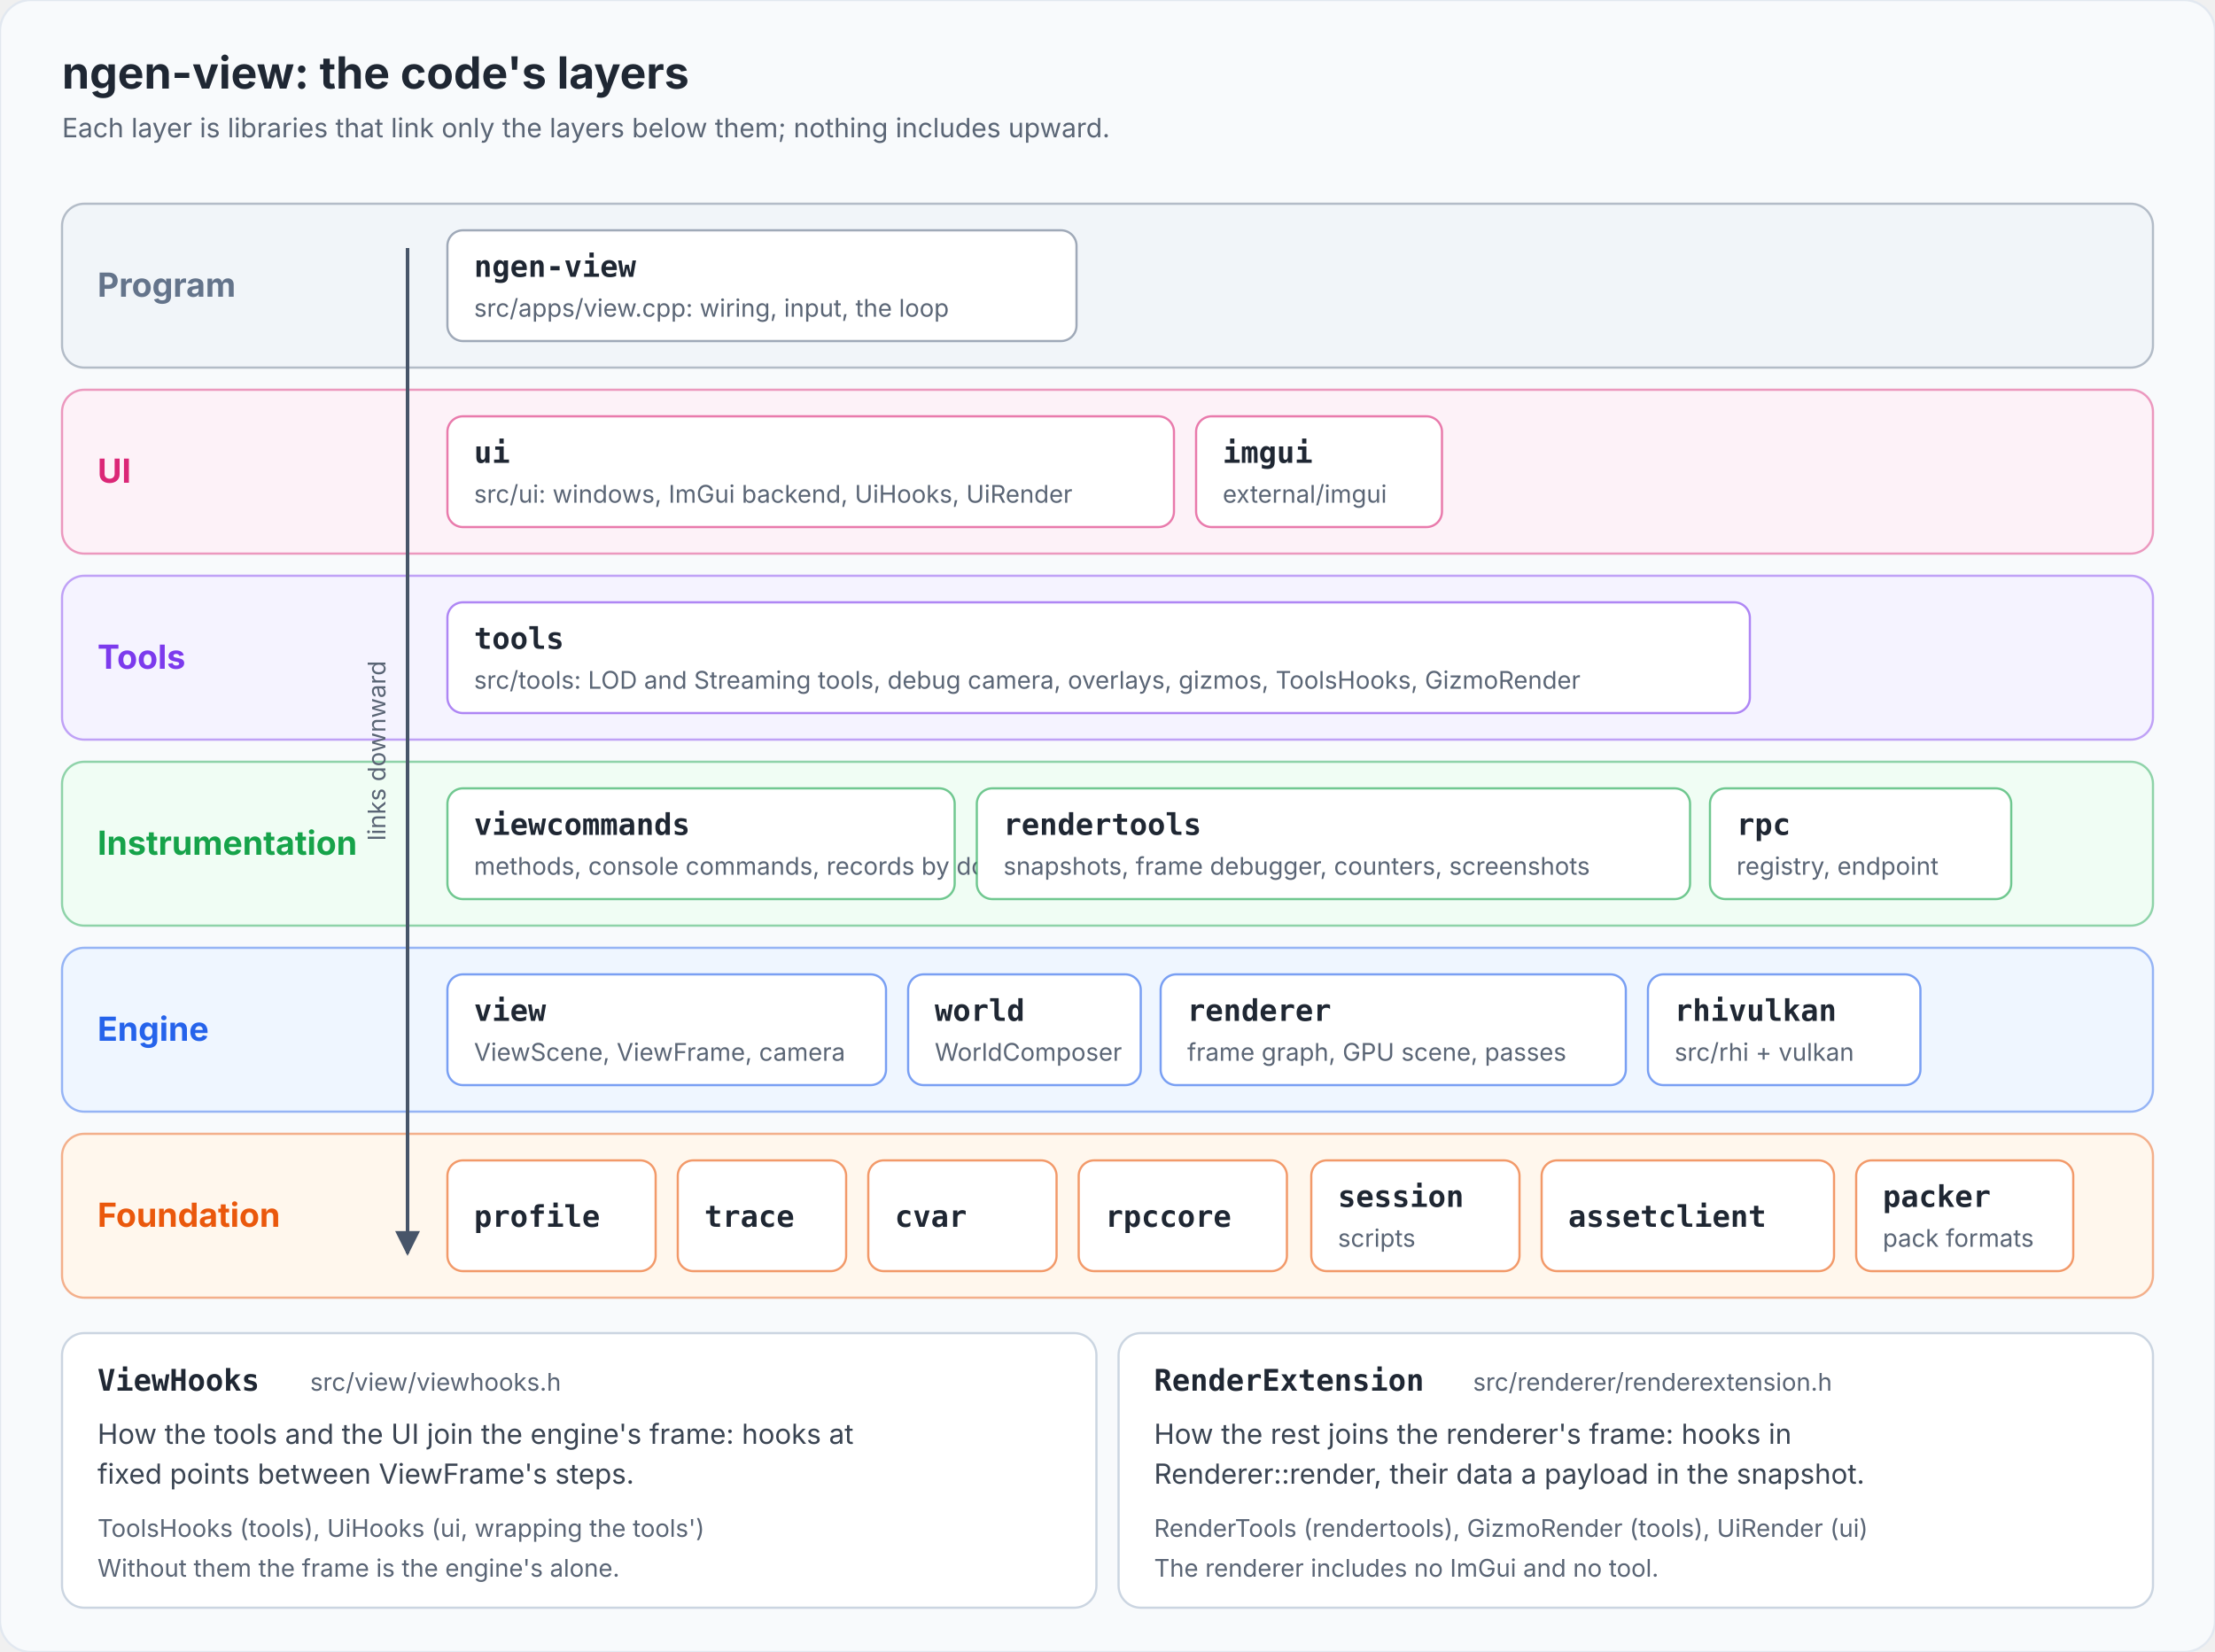
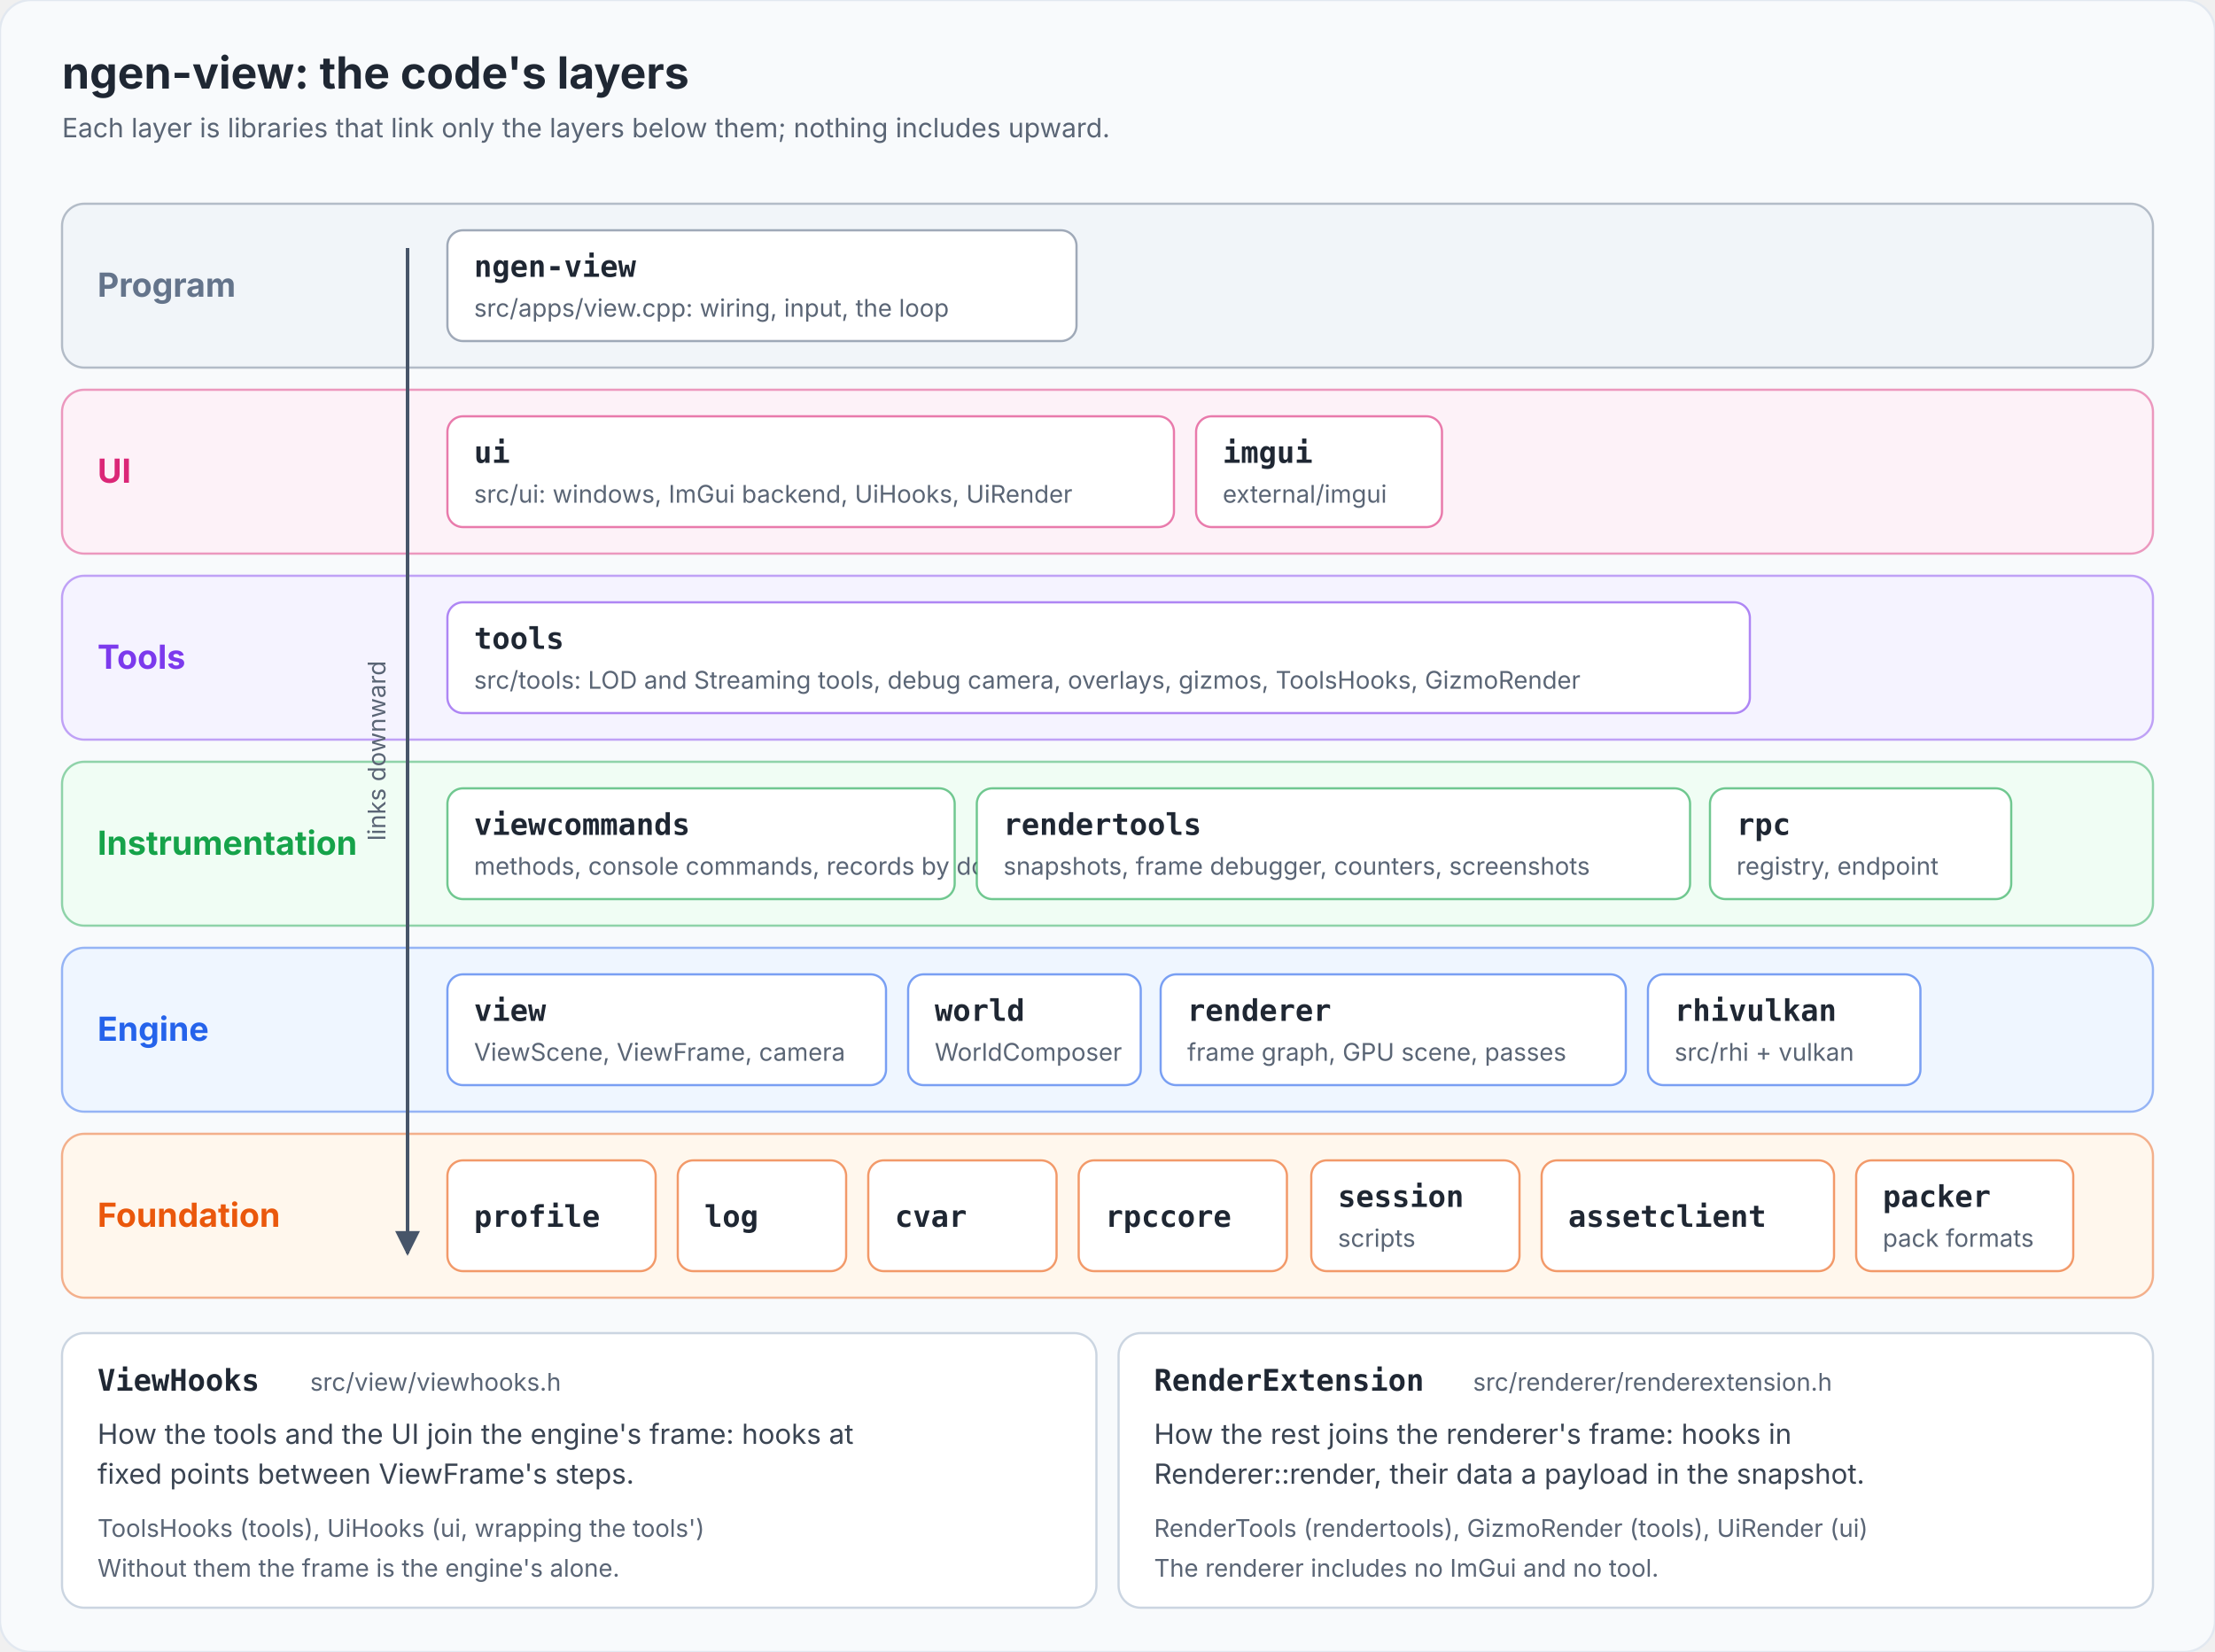
<svg xmlns="http://www.w3.org/2000/svg" width="1000" height="746" viewBox="0 0 1000 746" font-family="Inter, Segoe UI, Helvetica, Arial, sans-serif">
  <style>
    .title { font-size: 20px; font-weight: 700; fill: #1f2733; }
    .layer { font-size: 15px; font-weight: 700; }
    .lib { font-size: 13.5px; font-weight: 700; fill: #1f2733; font-family: JetBrains Mono, Consolas, Menlo, monospace; }
    .s { font-size: 11px; fill: #5a6575; }
    .t { font-size: 12.5px; fill: #3a4452; }
  </style>
  <defs>
    <marker id="arrow" viewBox="0 0 10 10" refX="9" refY="5" markerWidth="7" markerHeight="7" orient="auto">
      <path d="M0,0 L10,5 L0,10 z" fill="#475569" />
    </marker>
  </defs>
  <rect x="0" y="0" width="1000" height="746" rx="14" fill="#f8fafc" stroke="#e2e8f0" />
  <text x="28" y="40" class="title">ngen-view: the code's layers</text>
  <text x="28" y="62" class="s" style="font-size:12px">Each layer is libraries that link only the layers below them; nothing includes upward.</text>
  <rect x="28" y="92" width="944" height="74" rx="10" fill="#f1f5f9" stroke="#64748b" stroke-opacity="0.45" />
  <text x="44" y="134.0" class="layer" fill="#64748b">Program</text>
  <rect x="202" y="104" width="284" height="50" rx="7" fill="#ffffff" stroke="#64748b" stroke-opacity="0.6" />
  <text x="214" y="125" class="lib">ngen-view</text>
  <text x="214" y="143" class="s">src/apps/view.cpp: wiring, input, the loop</text>
  <rect x="28" y="176" width="944" height="74" rx="10" fill="#fdf2f8" stroke="#db2777" stroke-opacity="0.45" />
  <text x="44" y="218.0" class="layer" fill="#db2777">UI</text>
  <rect x="202" y="188" width="328" height="50" rx="7" fill="#ffffff" stroke="#db2777" stroke-opacity="0.6" />
  <text x="214" y="209" class="lib">ui</text>
  <text x="214" y="227" class="s">src/ui: windows, ImGui backend, UiHooks, UiRender</text>
  <rect x="540" y="188" width="111" height="50" rx="7" fill="#ffffff" stroke="#db2777" stroke-opacity="0.6" />
  <text x="552" y="209" class="lib">imgui</text>
  <text x="552" y="227" class="s">external/imgui</text>
  <rect x="28" y="260" width="944" height="74" rx="10" fill="#f5f3ff" stroke="#7c3aed" stroke-opacity="0.45" />
  <text x="44" y="302.0" class="layer" fill="#7c3aed">Tools</text>
  <rect x="202" y="272" width="588" height="50" rx="7" fill="#ffffff" stroke="#7c3aed" stroke-opacity="0.6" />
  <text x="214" y="293" class="lib">tools</text>
  <text x="214" y="311" class="s">src/tools: LOD and Streaming tools, debug camera, overlays, gizmos, ToolsHooks, GizmoRender</text>
  <rect x="28" y="344" width="944" height="74" rx="10" fill="#f0fdf4" stroke="#16a34a" stroke-opacity="0.45" />
  <text x="44" y="386.0" class="layer" fill="#16a34a">Instrumentation</text>
  <rect x="202" y="356" width="229" height="50" rx="7" fill="#ffffff" stroke="#16a34a" stroke-opacity="0.6" />
  <text x="214" y="377" class="lib">viewcommands</text>
  <text x="214" y="395" class="s">methods, console commands, records by domain</text>
  <rect x="441" y="356" width="322" height="50" rx="7" fill="#ffffff" stroke="#16a34a" stroke-opacity="0.6" />
  <text x="453" y="377" class="lib">rendertools</text>
  <text x="453" y="395" class="s">snapshots, frame debugger, counters, screenshots</text>
  <rect x="772" y="356" width="136" height="50" rx="7" fill="#ffffff" stroke="#16a34a" stroke-opacity="0.6" />
  <text x="784" y="377" class="lib">rpc</text>
  <text x="784" y="395" class="s">registry, endpoint</text>
  <rect x="28" y="428" width="944" height="74" rx="10" fill="#eff6ff" stroke="#2563eb" stroke-opacity="0.45" />
  <text x="44" y="470.0" class="layer" fill="#2563eb">Engine</text>
  <rect x="202" y="440" width="198" height="50" rx="7" fill="#ffffff" stroke="#2563eb" stroke-opacity="0.6" />
  <text x="214" y="461" class="lib">view</text>
  <text x="214" y="479" class="s">ViewScene, ViewFrame, camera</text>
  <rect x="410" y="440" width="105" height="50" rx="7" fill="#ffffff" stroke="#2563eb" stroke-opacity="0.6" />
  <text x="422" y="461" class="lib">world</text>
  <text x="422" y="479" class="s">WorldComposer</text>
  <rect x="524" y="440" width="210" height="50" rx="7" fill="#ffffff" stroke="#2563eb" stroke-opacity="0.6" />
  <text x="536" y="461" class="lib">renderer</text>
  <text x="536" y="479" class="s">frame graph, GPU scene, passes</text>
  <rect x="744" y="440" width="123" height="50" rx="7" fill="#ffffff" stroke="#2563eb" stroke-opacity="0.6" />
  <text x="756" y="461" class="lib">rhivulkan</text>
  <text x="756" y="479" class="s">src/rhi + vulkan</text>
  <rect x="28" y="512" width="944" height="74" rx="10" fill="#fff7ed" stroke="#ea580c" stroke-opacity="0.45" />
  <text x="44" y="554.0" class="layer" fill="#ea580c">Foundation</text>
  <rect x="202" y="524" width="94" height="50" rx="7" fill="#ffffff" stroke="#ea580c" stroke-opacity="0.6" />
  <text x="214" y="554.0" class="lib">profile</text>
  <rect x="306" y="524" width="76" height="50" rx="7" fill="#ffffff" stroke="#ea580c" stroke-opacity="0.6" />
-   <text x="318" y="554.0" class="lib">trace</text>
+   <text x="318" y="554.0" class="lib">log</text>
  <rect x="392" y="524" width="85" height="50" rx="7" fill="#ffffff" stroke="#ea580c" stroke-opacity="0.6" />
  <text x="404" y="554.0" class="lib">cvar</text>
  <rect x="487" y="524" width="94" height="50" rx="7" fill="#ffffff" stroke="#ea580c" stroke-opacity="0.6" />
  <text x="499" y="554.0" class="lib">rpccore</text>
  <rect x="592" y="524" width="94" height="50" rx="7" fill="#ffffff" stroke="#ea580c" stroke-opacity="0.6" />
  <text x="604" y="545" class="lib">session</text>
  <text x="604" y="563" class="s">scripts</text>
  <rect x="696" y="524" width="132" height="50" rx="7" fill="#ffffff" stroke="#ea580c" stroke-opacity="0.6" />
  <text x="708" y="554.0" class="lib">assetclient</text>
  <rect x="838" y="524" width="98" height="50" rx="7" fill="#ffffff" stroke="#ea580c" stroke-opacity="0.6" />
  <text x="850" y="545" class="lib">packer</text>
  <text x="850" y="563" class="s">pack formats</text>
  <line x1="184" y1="112" x2="184" y2="566" stroke="#475569" stroke-width="1.6" marker-end="url(#arrow)" />
  <text x="180" y="339" class="s" transform="rotate(-90 180 339)" text-anchor="middle" dy="-6">links downward</text>
  <rect x="28" y="602" width="467" height="124" rx="10" fill="#ffffff" stroke="#cbd5e1" />
  <text x="44" y="628" class="lib">ViewHooks</text>
  <text x="140" y="628" class="s">src/view/viewhooks.h</text>
  <text x="44" y="652" class="t">How the tools and the UI join the engine's frame: hooks at</text>
  <text x="44" y="670" class="t">fixed points between ViewFrame's steps.</text>
  <text x="44" y="694" class="s">ToolsHooks (tools), UiHooks (ui, wrapping the tools')</text>
  <text x="44" y="712" class="s">Without them the frame is the engine's alone.</text>
  <rect x="505" y="602" width="467" height="124" rx="10" fill="#ffffff" stroke="#cbd5e1" />
  <text x="521" y="628" class="lib">RenderExtension</text>
  <text x="665" y="628" class="s">src/renderer/renderextension.h</text>
  <text x="521" y="652" class="t">How the rest joins the renderer's frame: hooks in</text>
  <text x="521" y="670" class="t">Renderer::render, their data a payload in the snapshot.</text>
  <text x="521" y="694" class="s">RenderTools (rendertools), GizmoRender (tools), UiRender (ui)</text>
  <text x="521" y="712" class="s">The renderer includes no ImGui and no tool.</text>
</svg>
